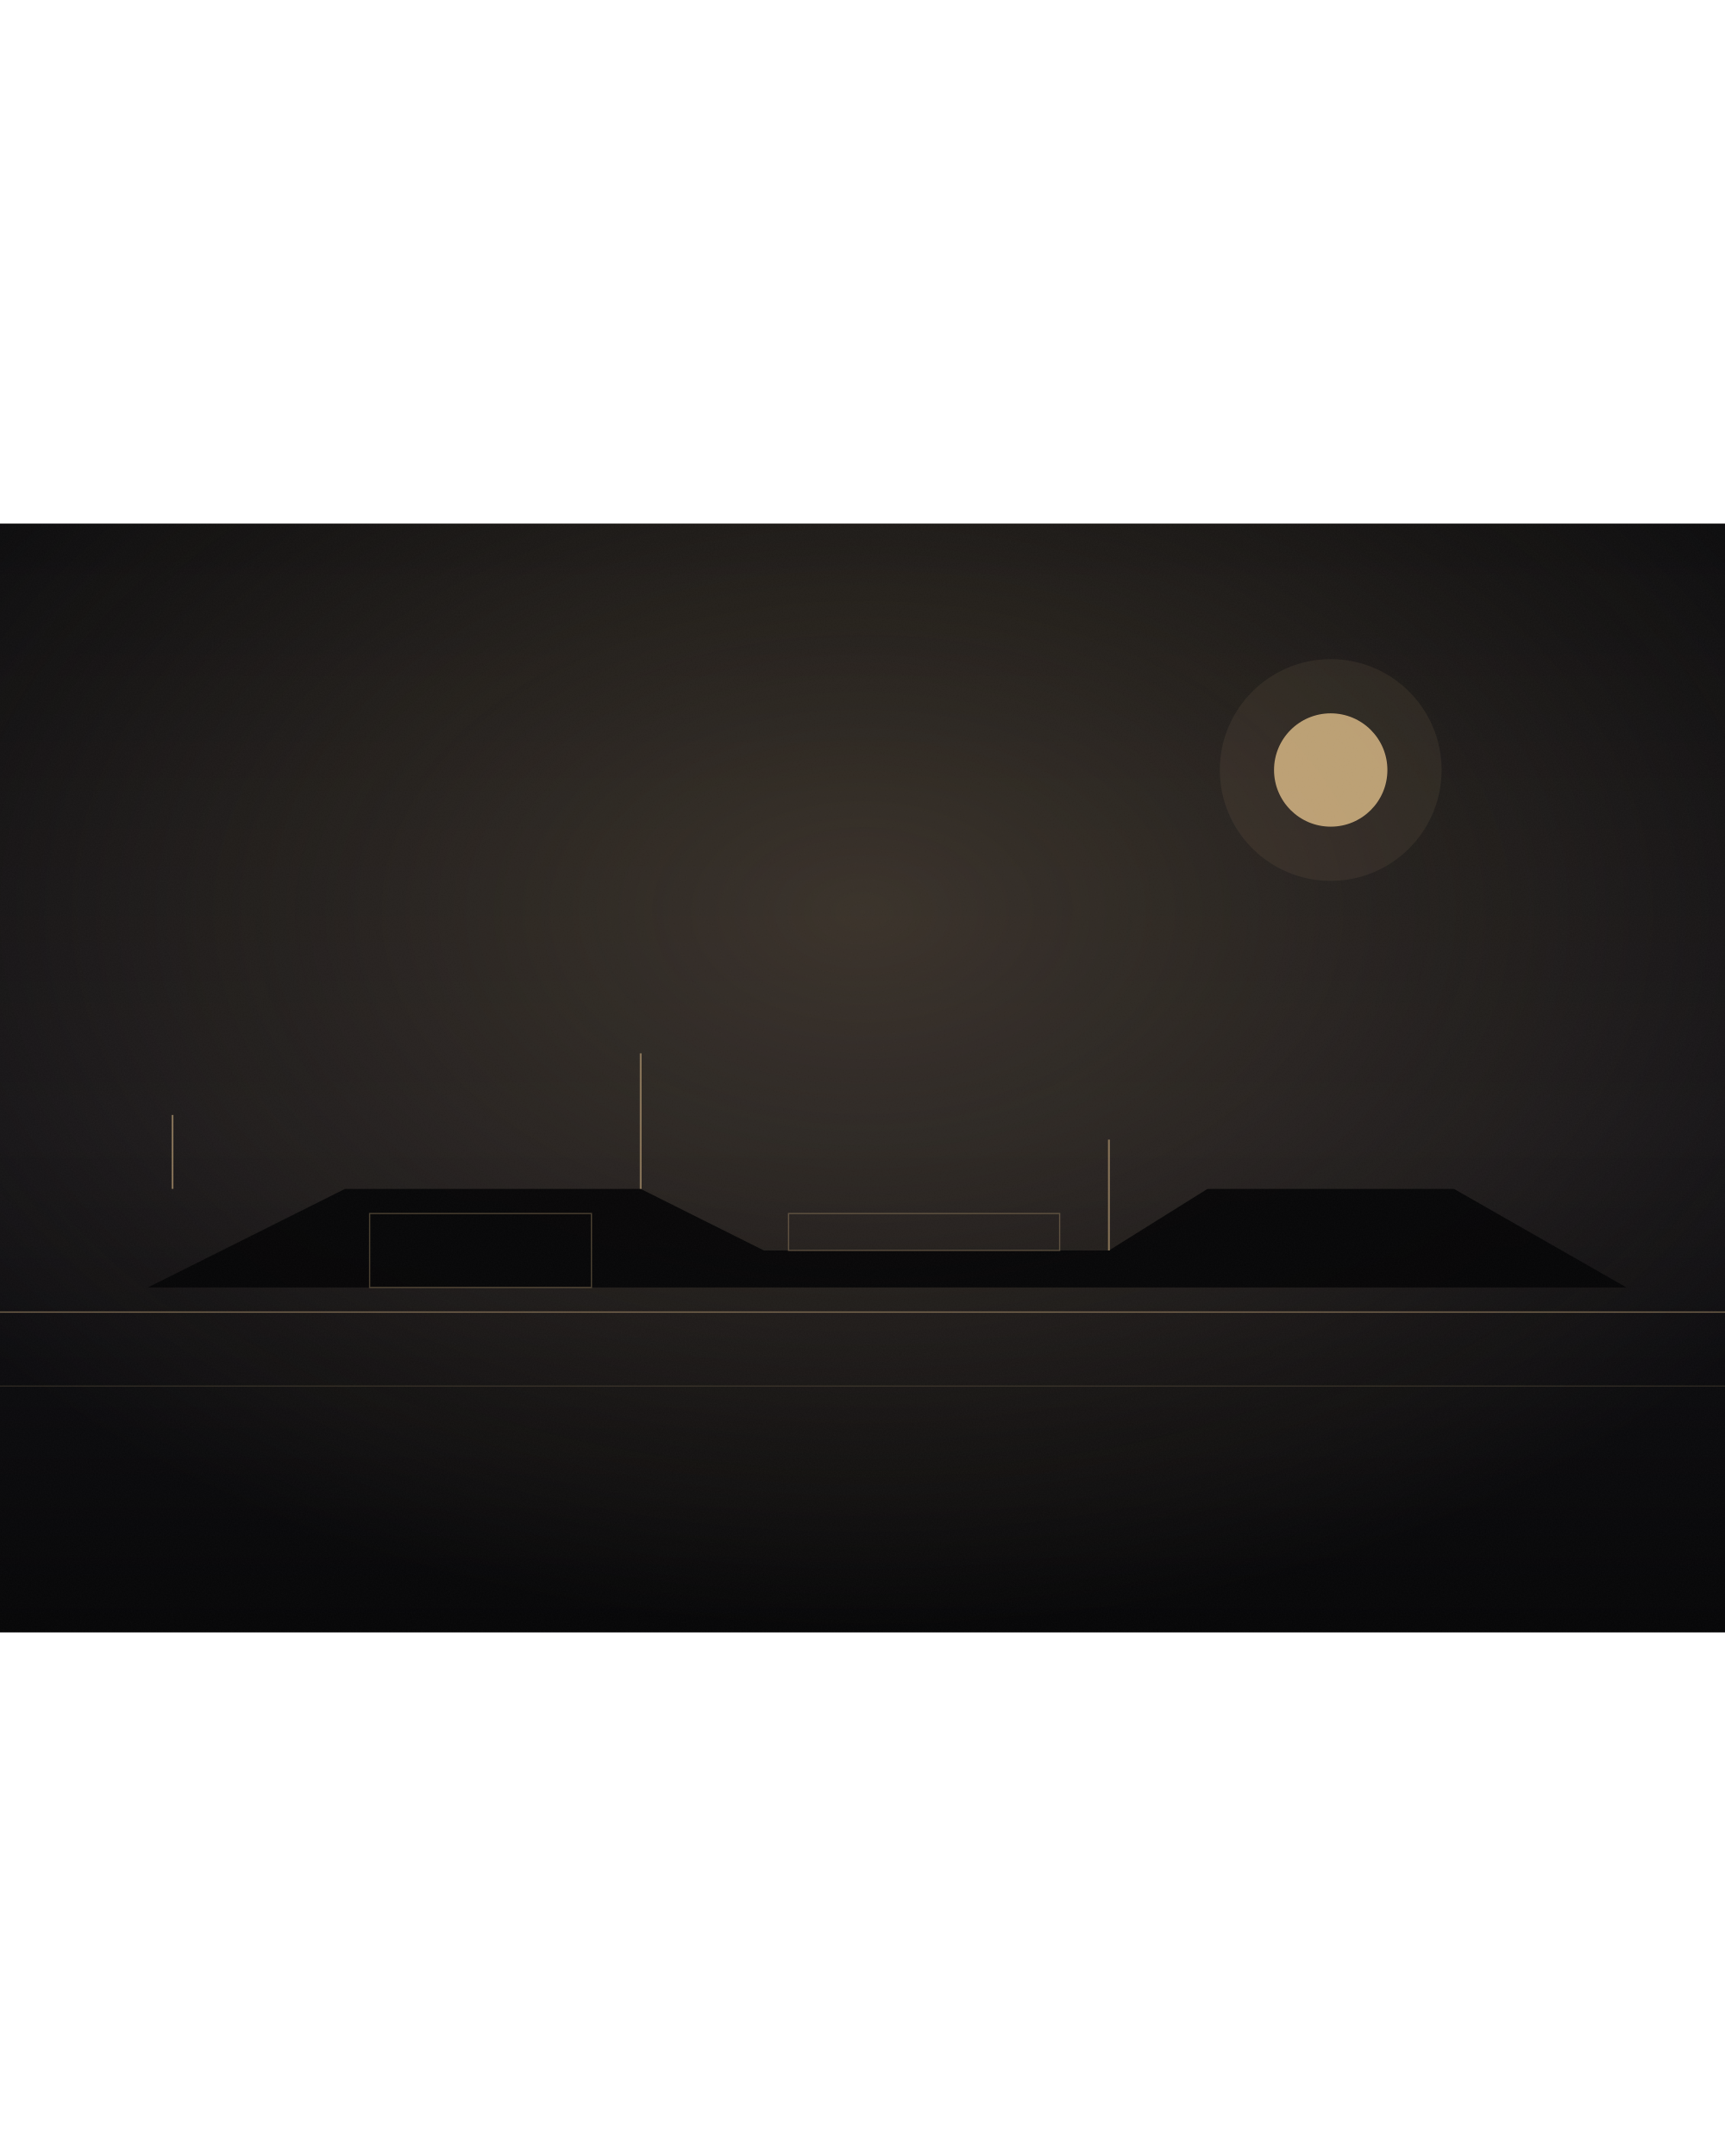
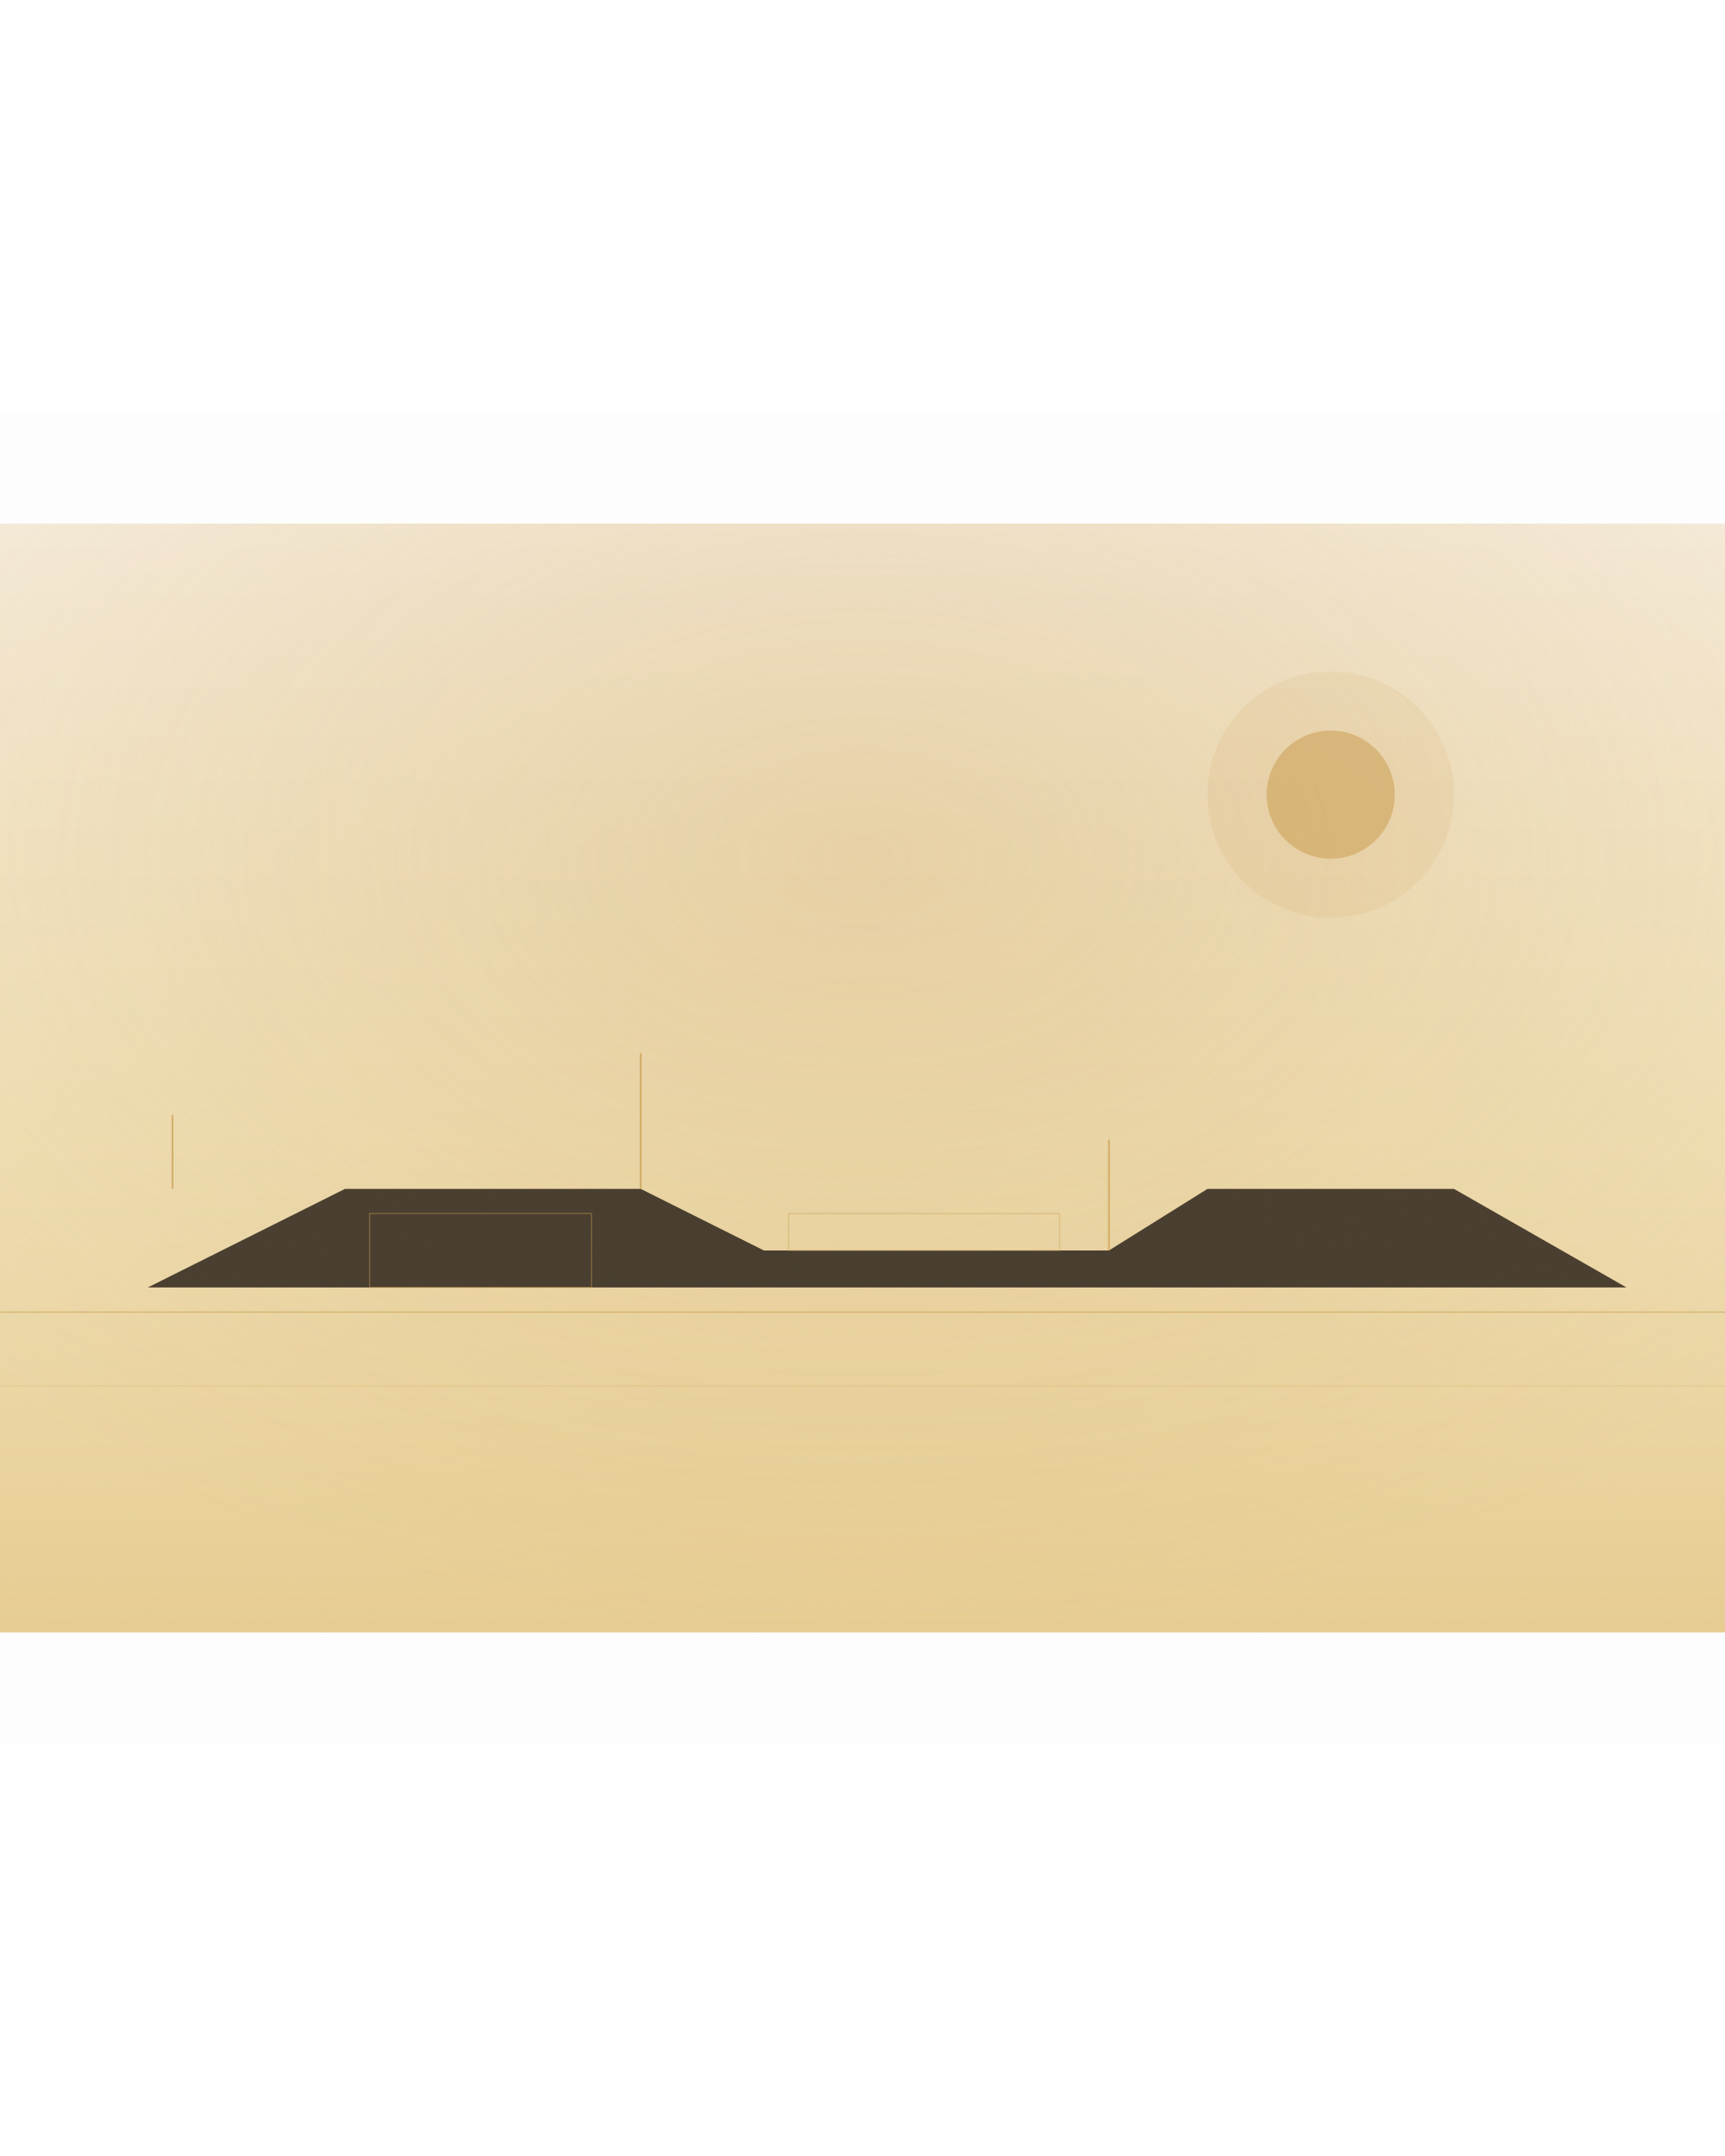
<svg xmlns="http://www.w3.org/2000/svg" width="1200" height="1500" viewBox="0 0 1400 900">
  <defs>
    <linearGradient id="bg" x1="0" y1="0" x2="0" y2="1">
-       <stop offset="0%" stop-color="#0a0a0c" />
-       <stop offset="55%" stop-color="#111014" />
-       <stop offset="100%" stop-color="#060607" />
+       <stop offset="0%" stop-color="#f8efdf" />
+       <stop offset="55%" stop-color="#f2e2b8" />
+       <stop offset="100%" stop-color="#e8ce93" />
    </linearGradient>
-     <radialGradient id="glow" cx="50%" cy="35%" r="65%">
-       <stop offset="0%" stop-color="#d4b483" stop-opacity="0.22" />
-       <stop offset="100%" stop-color="#d4b483" stop-opacity="0" />
+     <radialGradient id="glow" cx="50%" cy="30%" r="70%">
+       <stop offset="0%" stop-color="#c99a4a" stop-opacity="0.28" />
+       <stop offset="100%" stop-color="#c99a4a" stop-opacity="0" />
    </radialGradient>
    <filter id="g1">
      <feTurbulence type="fractalNoise" baseFrequency="0.85" numOctaves="2" stitchTiles="stitch" result="noise" />
-       <feColorMatrix in="noise" type="matrix" values="0 0 0 0 1  0 0 0 0 1  0 0 0 0 1  0 0 0 0.02 0" />
+       <feColorMatrix in="noise" type="matrix" values="0 0 0 0 0  0 0 0 0 0  0 0 0 0 0  0 0 0 0.015 0" />
    </filter>
  </defs>
  <rect width="1400" height="900" fill="url(#bg)" />
  <rect width="1400" height="900" fill="url(#glow)" />
-   <circle cx="1080" cy="200" r="46" fill="#d4b483" opacity="0.85" />
-   <circle cx="1080" cy="200" r="90" fill="#d4b483" opacity="0.08" />
-   <g opacity="0.9">
-     <path d="M120,620 L280,540 L520,540 L620,590 L900,590 L980,540 L1180,540 L1320,620 L120,620 Z" fill="#040405" />
-     <line x1="140" y1="540" x2="140" y2="480" stroke="#d4b483" stroke-width="1.5" opacity="0.6" />
-     <line x1="520" y1="540" x2="520" y2="430" stroke="#d4b483" stroke-width="1.5" opacity="0.6" />
-     <line x1="900" y1="590" x2="900" y2="500" stroke="#d4b483" stroke-width="1.5" opacity="0.6" />
-     <rect x="300" y="560" width="180" height="60" fill="none" stroke="#d4b483" stroke-width="1" opacity="0.35" />
-     <rect x="640" y="560" width="220" height="30" fill="none" stroke="#d4b483" stroke-width="1" opacity="0.35" />
+   <circle cx="1080" cy="220" r="52" fill="#c99a4a" opacity="0.5" />
+   <circle cx="1080" cy="220" r="100" fill="#c99a4a" opacity="0.12" />
+   <g opacity="0.92">
+     <path d="M120,620 L280,540 L520,540 L620,590 L900,590 L980,540 L1180,540 L1320,620 L120,620 Z" fill="#3d3226" />
+     <line x1="140" y1="540" x2="140" y2="480" stroke="#c99a4a" stroke-width="1.5" opacity="0.7" />
+     <line x1="520" y1="540" x2="520" y2="430" stroke="#c99a4a" stroke-width="1.5" opacity="0.7" />
+     <line x1="900" y1="590" x2="900" y2="500" stroke="#c99a4a" stroke-width="1.5" opacity="0.7" />
+     <rect x="300" y="560" width="180" height="60" fill="none" stroke="#c99a4a" stroke-width="1" opacity="0.4" />
+     <rect x="640" y="560" width="220" height="30" fill="none" stroke="#c99a4a" stroke-width="1" opacity="0.4" />
  </g>
-   <line x1="0" y1="640" x2="1400" y2="640" stroke="#d4b483" stroke-width="1" opacity="0.5" />
-   <line x1="0" y1="700" x2="1400" y2="700" stroke="#d4b483" stroke-width="0.6" opacity="0.25" />
+   <line x1="0" y1="640" x2="1400" y2="640" stroke="#c99a4a" stroke-width="1" opacity="0.55" />
+   <line x1="0" y1="700" x2="1400" y2="700" stroke="#c99a4a" stroke-width="0.6" opacity="0.3" />
  <rect width="1400" height="900" filter="url(#g1)" />
</svg>
